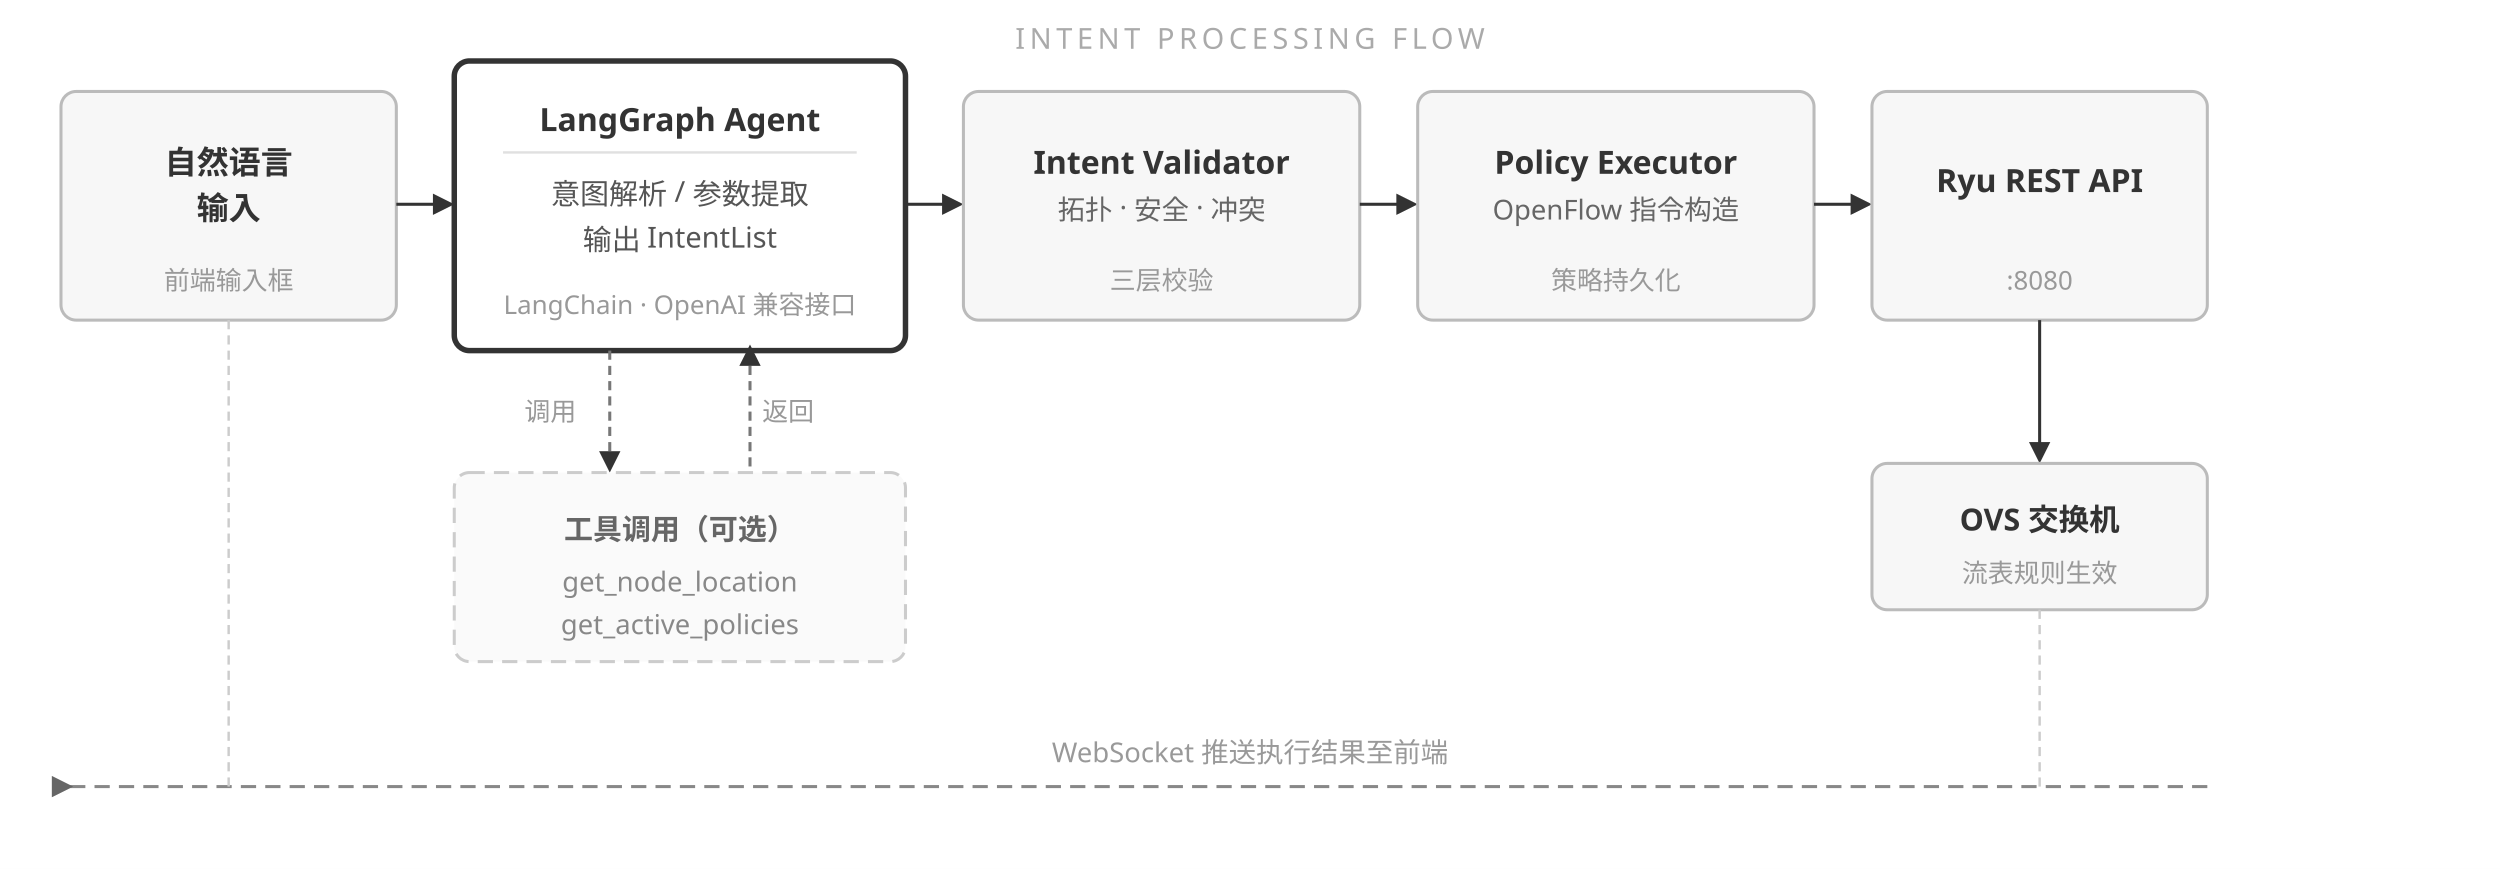
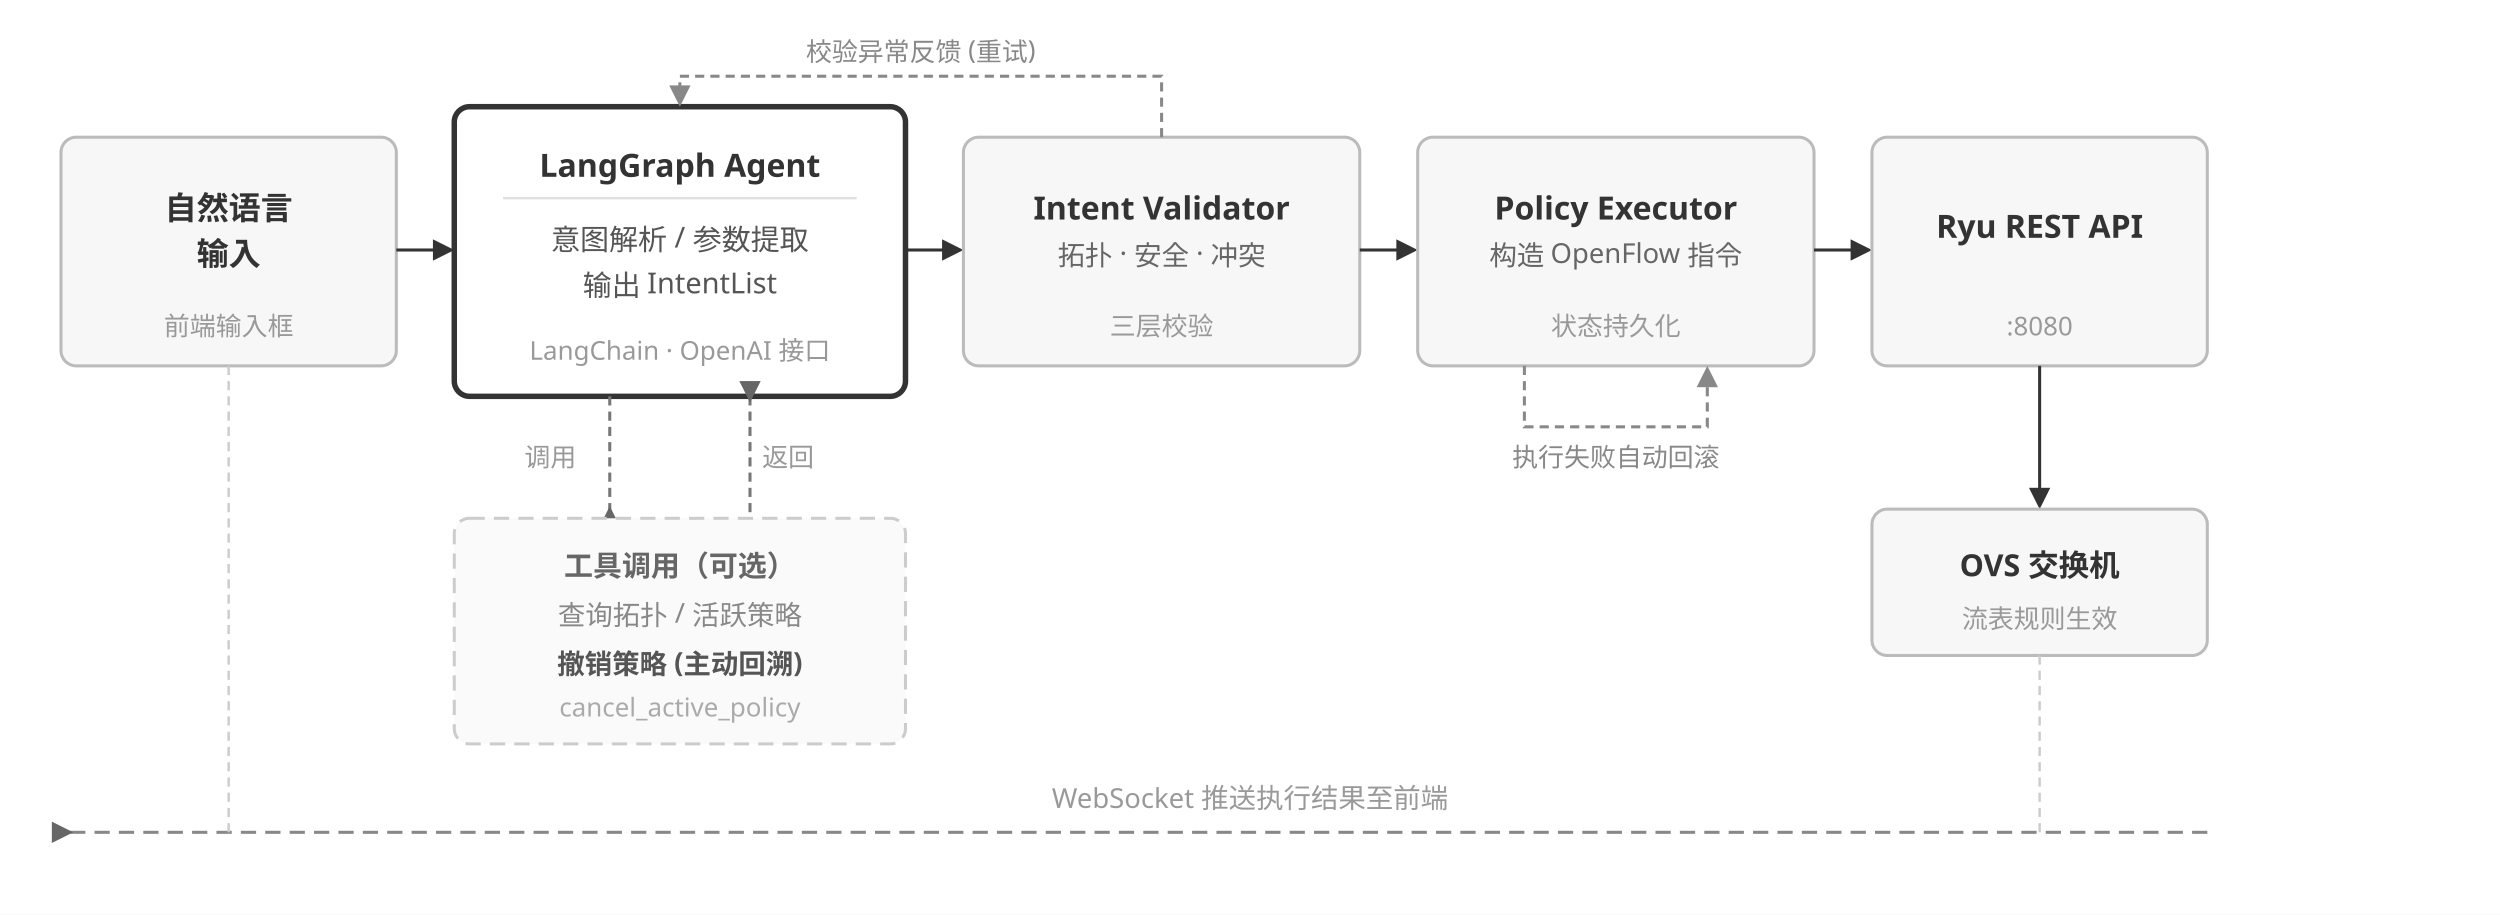
- <svg xmlns="http://www.w3.org/2000/svg" viewBox="0 0 820 285" font-family="'Segoe UI', system-ui, -apple-system, sans-serif">
+ <svg xmlns="http://www.w3.org/2000/svg" viewBox="0 0 820 300" font-family="'Segoe UI', system-ui, -apple-system, sans-serif">
  <defs>
    <marker id="a" markerWidth="7" markerHeight="7" refX="5" refY="3.5" orient="auto">
      <path d="M0,0 L0,7 L7,3.5 z" fill="#333" />
    </marker>
    <marker id="b" markerWidth="7" markerHeight="7" refX="2" refY="3.5" orient="auto">
      <path d="M7,0 L7,7 L0,3.5 z" fill="#666" />
    </marker>
+     <marker id="c" markerWidth="7" markerHeight="7" refX="5" refY="3.5" orient="auto">
+       <path d="M0,0 L0,7 L7,3.5 z" fill="#888" />
+     </marker>
  </defs>
-   <rect width="820" height="285" fill="#fff" />
-   <text x="410" y="16" fill="#aaa" font-size="9.5" text-anchor="middle" letter-spacing="1.5">INTENT PROCESSING FLOW</text>
-   <rect x="20" y="30" width="110" height="75" rx="5" fill="#f7f7f7" stroke="#bbb" stroke-width="1" />
-   <text x="75" y="57" fill="#333" font-size="10.5" font-weight="600" text-anchor="middle">自然语言</text>
-   <text x="75" y="72" fill="#333" font-size="10.5" font-weight="600" text-anchor="middle">输入</text>
-   <text x="75" y="95" fill="#999" font-size="8.5" text-anchor="middle">前端输入框</text>
-   <line x1="130" y1="67" x2="147" y2="67" stroke="#333" stroke-width="1" marker-end="url(#a)" />
-   <rect x="149" y="20" width="148" height="95" rx="5" fill="#fff" stroke="#333" stroke-width="1.8" />
-   <text x="223" y="43" fill="#333" font-size="10.5" font-weight="700" text-anchor="middle">LangGraph Agent</text>
-   <line x1="165" y1="50" x2="281" y2="50" stroke="#e0e0e0" stroke-width="0.8" />
-   <text x="223" y="67" fill="#555" font-size="9.5" text-anchor="middle">意图解析 / 参数提取</text>
-   <text x="223" y="82" fill="#555" font-size="9.5" text-anchor="middle">输出 IntentList</text>
-   <text x="223" y="103" fill="#999" font-size="8.5" text-anchor="middle">LangChain · OpenAI 兼容接口</text>
-   <line x1="297" y1="67" x2="314" y2="67" stroke="#333" stroke-width="1" marker-end="url(#a)" />
-   <rect x="316" y="30" width="130" height="75" rx="5" fill="#f7f7f7" stroke="#bbb" stroke-width="1" />
-   <text x="381" y="57" fill="#333" font-size="10.5" font-weight="600" text-anchor="middle">Intent Validator</text>
-   <text x="381" y="72" fill="#666" font-size="9" text-anchor="middle">拓扑 · 安全 · 冲突</text>
-   <text x="381" y="95" fill="#999" font-size="8.5" text-anchor="middle">三层校验</text>
-   <line x1="446" y1="67" x2="463" y2="67" stroke="#333" stroke-width="1" marker-end="url(#a)" />
-   <rect x="465" y="30" width="130" height="75" rx="5" fill="#f7f7f7" stroke="#bbb" stroke-width="1" />
-   <text x="530" y="57" fill="#333" font-size="10.5" font-weight="600" text-anchor="middle">Policy Executor</text>
-   <text x="530" y="72" fill="#666" font-size="9" text-anchor="middle">OpenFlow 指令构造</text>
-   <text x="530" y="95" fill="#999" font-size="8.5" text-anchor="middle">策略持久化</text>
-   <line x1="595" y1="67" x2="612" y2="67" stroke="#333" stroke-width="1" marker-end="url(#a)" />
-   <rect x="614" y="30" width="110" height="75" rx="5" fill="#f7f7f7" stroke="#bbb" stroke-width="1" />
-   <text x="669" y="63" fill="#333" font-size="10.5" font-weight="600" text-anchor="middle">Ryu REST API</text>
-   <text x="669" y="95" fill="#999" font-size="8.5" text-anchor="middle">:8080</text>
-   <line x1="669" y1="105" x2="669" y2="150" stroke="#333" stroke-width="1" marker-end="url(#a)" />
-   <rect x="614" y="152" width="110" height="48" rx="5" fill="#f7f7f7" stroke="#bbb" stroke-width="1" />
-   <text x="669" y="174" fill="#333" font-size="10" font-weight="600" text-anchor="middle">OVS 交换机</text>
-   <text x="669" y="191" fill="#999" font-size="8.5" text-anchor="middle">流表规则生效</text>
-   <line x1="200" y1="115" x2="200" y2="153" stroke="#777" stroke-width="1" stroke-dasharray="3,2" marker-end="url(#a)" />
-   <text x="189" y="138" fill="#999" font-size="8.5" text-anchor="end">调用</text>
-   <line x1="246" y1="153" x2="246" y2="115" stroke="#777" stroke-width="1" stroke-dasharray="3,2" marker-end="url(#a)" />
-   <text x="250" y="138" fill="#999" font-size="8.5">返回</text>
-   <rect x="149" y="155" width="148" height="62" rx="5" fill="#fafafa" stroke="#ccc" stroke-width="1" stroke-dasharray="5,3" />
-   <text x="223" y="177" fill="#666" font-size="9.5" font-weight="600" text-anchor="middle">工具调用（可选）</text>
-   <text x="223" y="194" fill="#888" font-size="9" text-anchor="middle">get_node_location</text>
-   <text x="223" y="208" fill="#888" font-size="9" text-anchor="middle">get_active_policies</text>
-   <line x1="724" y1="258" x2="22" y2="258" stroke="#888" stroke-width="1" stroke-dasharray="5,3" marker-end="url(#b)" />
-   <text x="410" y="250" fill="#999" font-size="9" text-anchor="middle">WebSocket  推送执行结果至前端</text>
-   <line x1="669" y1="200" x2="669" y2="258" stroke="#ccc" stroke-width="0.8" stroke-dasharray="3,2" />
-   <line x1="75" y1="105" x2="75" y2="258" stroke="#ccc" stroke-width="0.8" stroke-dasharray="3,2" />
+   <rect width="820" height="300" fill="#fff" />
+   <rect x="20" y="45" width="110" height="75" rx="5" fill="#f7f7f7" stroke="#bbb" stroke-width="1" />
+   <text x="75" y="72" fill="#333" font-size="10.5" font-weight="600" text-anchor="middle">自然语言</text>
+   <text x="75" y="87" fill="#333" font-size="10.5" font-weight="600" text-anchor="middle">输入</text>
+   <text x="75" y="110" fill="#999" font-size="8.5" text-anchor="middle">前端输入框</text>
+   <line x1="130" y1="82" x2="147" y2="82" stroke="#333" stroke-width="1" marker-end="url(#a)" />
+   <rect x="149" y="35" width="148" height="95" rx="5" fill="#fff" stroke="#333" stroke-width="1.8" />
+   <text x="223" y="58" fill="#333" font-size="10.5" font-weight="700" text-anchor="middle">LangGraph Agent</text>
+   <line x1="165" y1="65" x2="281" y2="65" stroke="#e0e0e0" stroke-width="0.8" />
+   <text x="223" y="82" fill="#555" font-size="9.5" text-anchor="middle">意图解析 / 参数提取</text>
+   <text x="223" y="97" fill="#555" font-size="9.5" text-anchor="middle">输出 IntentList</text>
+   <text x="223" y="118" fill="#999" font-size="8.5" text-anchor="middle">LangChain · OpenAI 接口</text>
+   <line x1="297" y1="82" x2="314" y2="82" stroke="#333" stroke-width="1" marker-end="url(#a)" />
+   <rect x="316" y="45" width="130" height="75" rx="5" fill="#f7f7f7" stroke="#bbb" stroke-width="1" />
+   <text x="381" y="72" fill="#333" font-size="10.5" font-weight="600" text-anchor="middle">Intent Validator</text>
+   <text x="381" y="87" fill="#666" font-size="9" text-anchor="middle">拓扑 · 安全 · 冲突</text>
+   <text x="381" y="110" fill="#999" font-size="8.5" text-anchor="middle">三层校验</text>
+   <line x1="446" y1="82" x2="463" y2="82" stroke="#333" stroke-width="1" marker-end="url(#a)" />
+   <rect x="465" y="45" width="130" height="75" rx="5" fill="#f7f7f7" stroke="#bbb" stroke-width="1" />
+   <text x="530" y="72" fill="#333" font-size="10.5" font-weight="600" text-anchor="middle">Policy Executor</text>
+   <text x="530" y="87" fill="#666" font-size="9" text-anchor="middle">构造 OpenFlow 指令</text>
+   <text x="530" y="110" fill="#999" font-size="8.5" text-anchor="middle">状态持久化</text>
+   <line x1="595" y1="82" x2="612" y2="82" stroke="#333" stroke-width="1" marker-end="url(#a)" />
+   <rect x="614" y="45" width="110" height="75" rx="5" fill="#f7f7f7" stroke="#bbb" stroke-width="1" />
+   <text x="669" y="78" fill="#333" font-size="10.5" font-weight="600" text-anchor="middle">Ryu REST API</text>
+   <text x="669" y="110" fill="#999" font-size="8.5" text-anchor="middle">:8080</text>
+   <line x1="669" y1="120" x2="669" y2="165" stroke="#333" stroke-width="1" marker-end="url(#a)" />
+   <rect x="614" y="167" width="110" height="48" rx="5" fill="#f7f7f7" stroke="#bbb" stroke-width="1" />
+   <text x="669" y="189" fill="#333" font-size="10" font-weight="600" text-anchor="middle">OVS 交换机</text>
+   <text x="669" y="206" fill="#999" font-size="8.5" text-anchor="middle">流表规则生效</text>
+   <line x1="200" y1="130" x2="200" y2="168" stroke="#777" stroke-width="1" stroke-dasharray="3,2" marker-end="url(#b)" />
+   <text x="189" y="153" fill="#999" font-size="8.5" text-anchor="end">调用</text>
+   <line x1="246" y1="168" x2="246" y2="130" stroke="#777" stroke-width="1" stroke-dasharray="3,2" marker-end="url(#b)" />
+   <text x="250" y="153" fill="#999" font-size="8.5">返回</text>
+   <rect x="149" y="170" width="148" height="74" rx="5" fill="#fafafa" stroke="#ccc" stroke-width="1" stroke-dasharray="5,3" />
+   <text x="223" y="189" fill="#666" font-size="9.5" font-weight="600" text-anchor="middle">工具调用（可选）</text>
+   <text x="223" y="205" fill="#888" font-size="9" text-anchor="middle">查询拓扑 / 活跃策略</text>
+   <text x="223" y="221" fill="#555" font-size="9" font-weight="600" text-anchor="middle">撤销策略 (主动回溯)</text>
+   <text x="223" y="235" fill="#aaa" font-size="8.5" text-anchor="middle">cancel_active_policy</text>
+   <path d="M 381 45 L 381 25 L 223 25 L 223 33" fill="none" stroke="#888" stroke-width="1" stroke-dasharray="3,2" marker-end="url(#c)" />
+   <text x="302" y="20" fill="#888" font-size="8.5" text-anchor="middle">校验异常反馈 (重试)</text>
+   <path d="M 500 120 L 500 140 L 560 140 L 560 122" fill="none" stroke="#888" stroke-width="1" stroke-dasharray="3,2" marker-end="url(#c)" />
+   <text x="530" y="153" fill="#888" font-size="8.5" text-anchor="middle">执行失败自动回滚</text>
+   <line x1="724" y1="273" x2="22" y2="273" stroke="#888" stroke-width="1" stroke-dasharray="5,3" marker-end="url(#b)" />
+   <text x="410" y="265" fill="#999" font-size="9" text-anchor="middle">WebSocket  推送执行结果至前端</text>
+   <line x1="669" y1="215" x2="669" y2="273" stroke="#ccc" stroke-width="0.8" stroke-dasharray="3,2" />
+   <line x1="75" y1="120" x2="75" y2="273" stroke="#ccc" stroke-width="0.8" stroke-dasharray="3,2" />
</svg>
